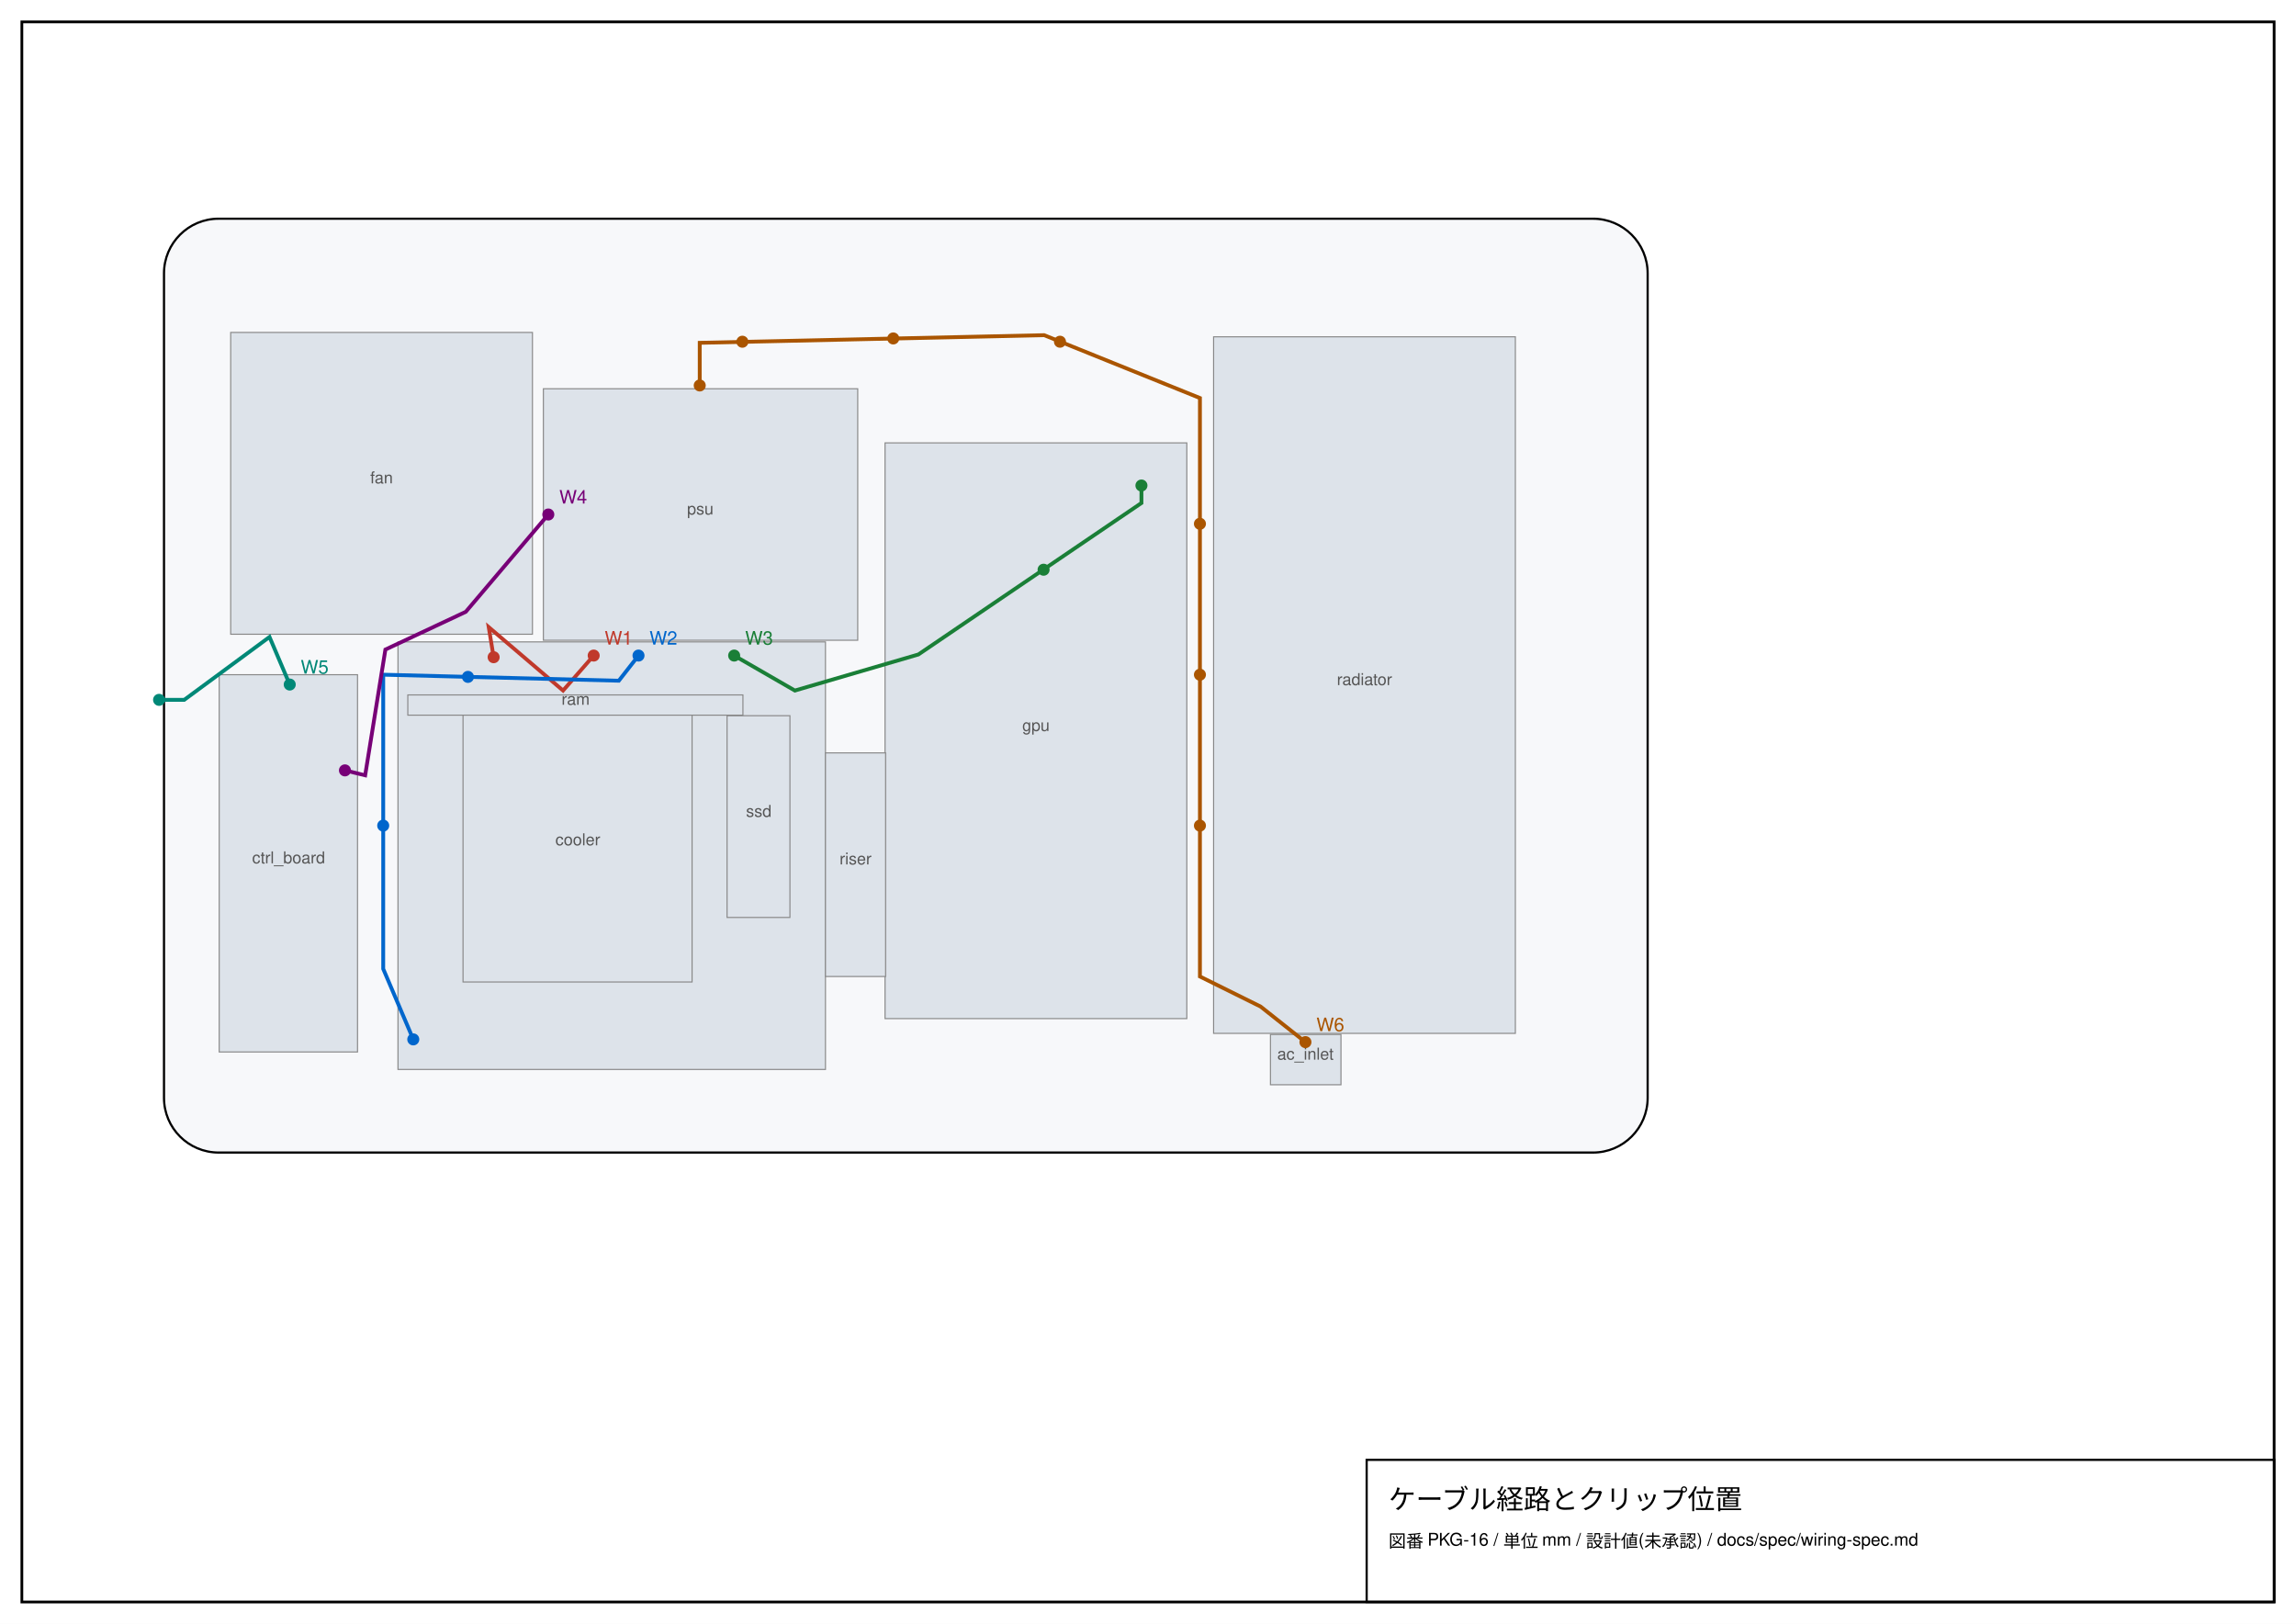
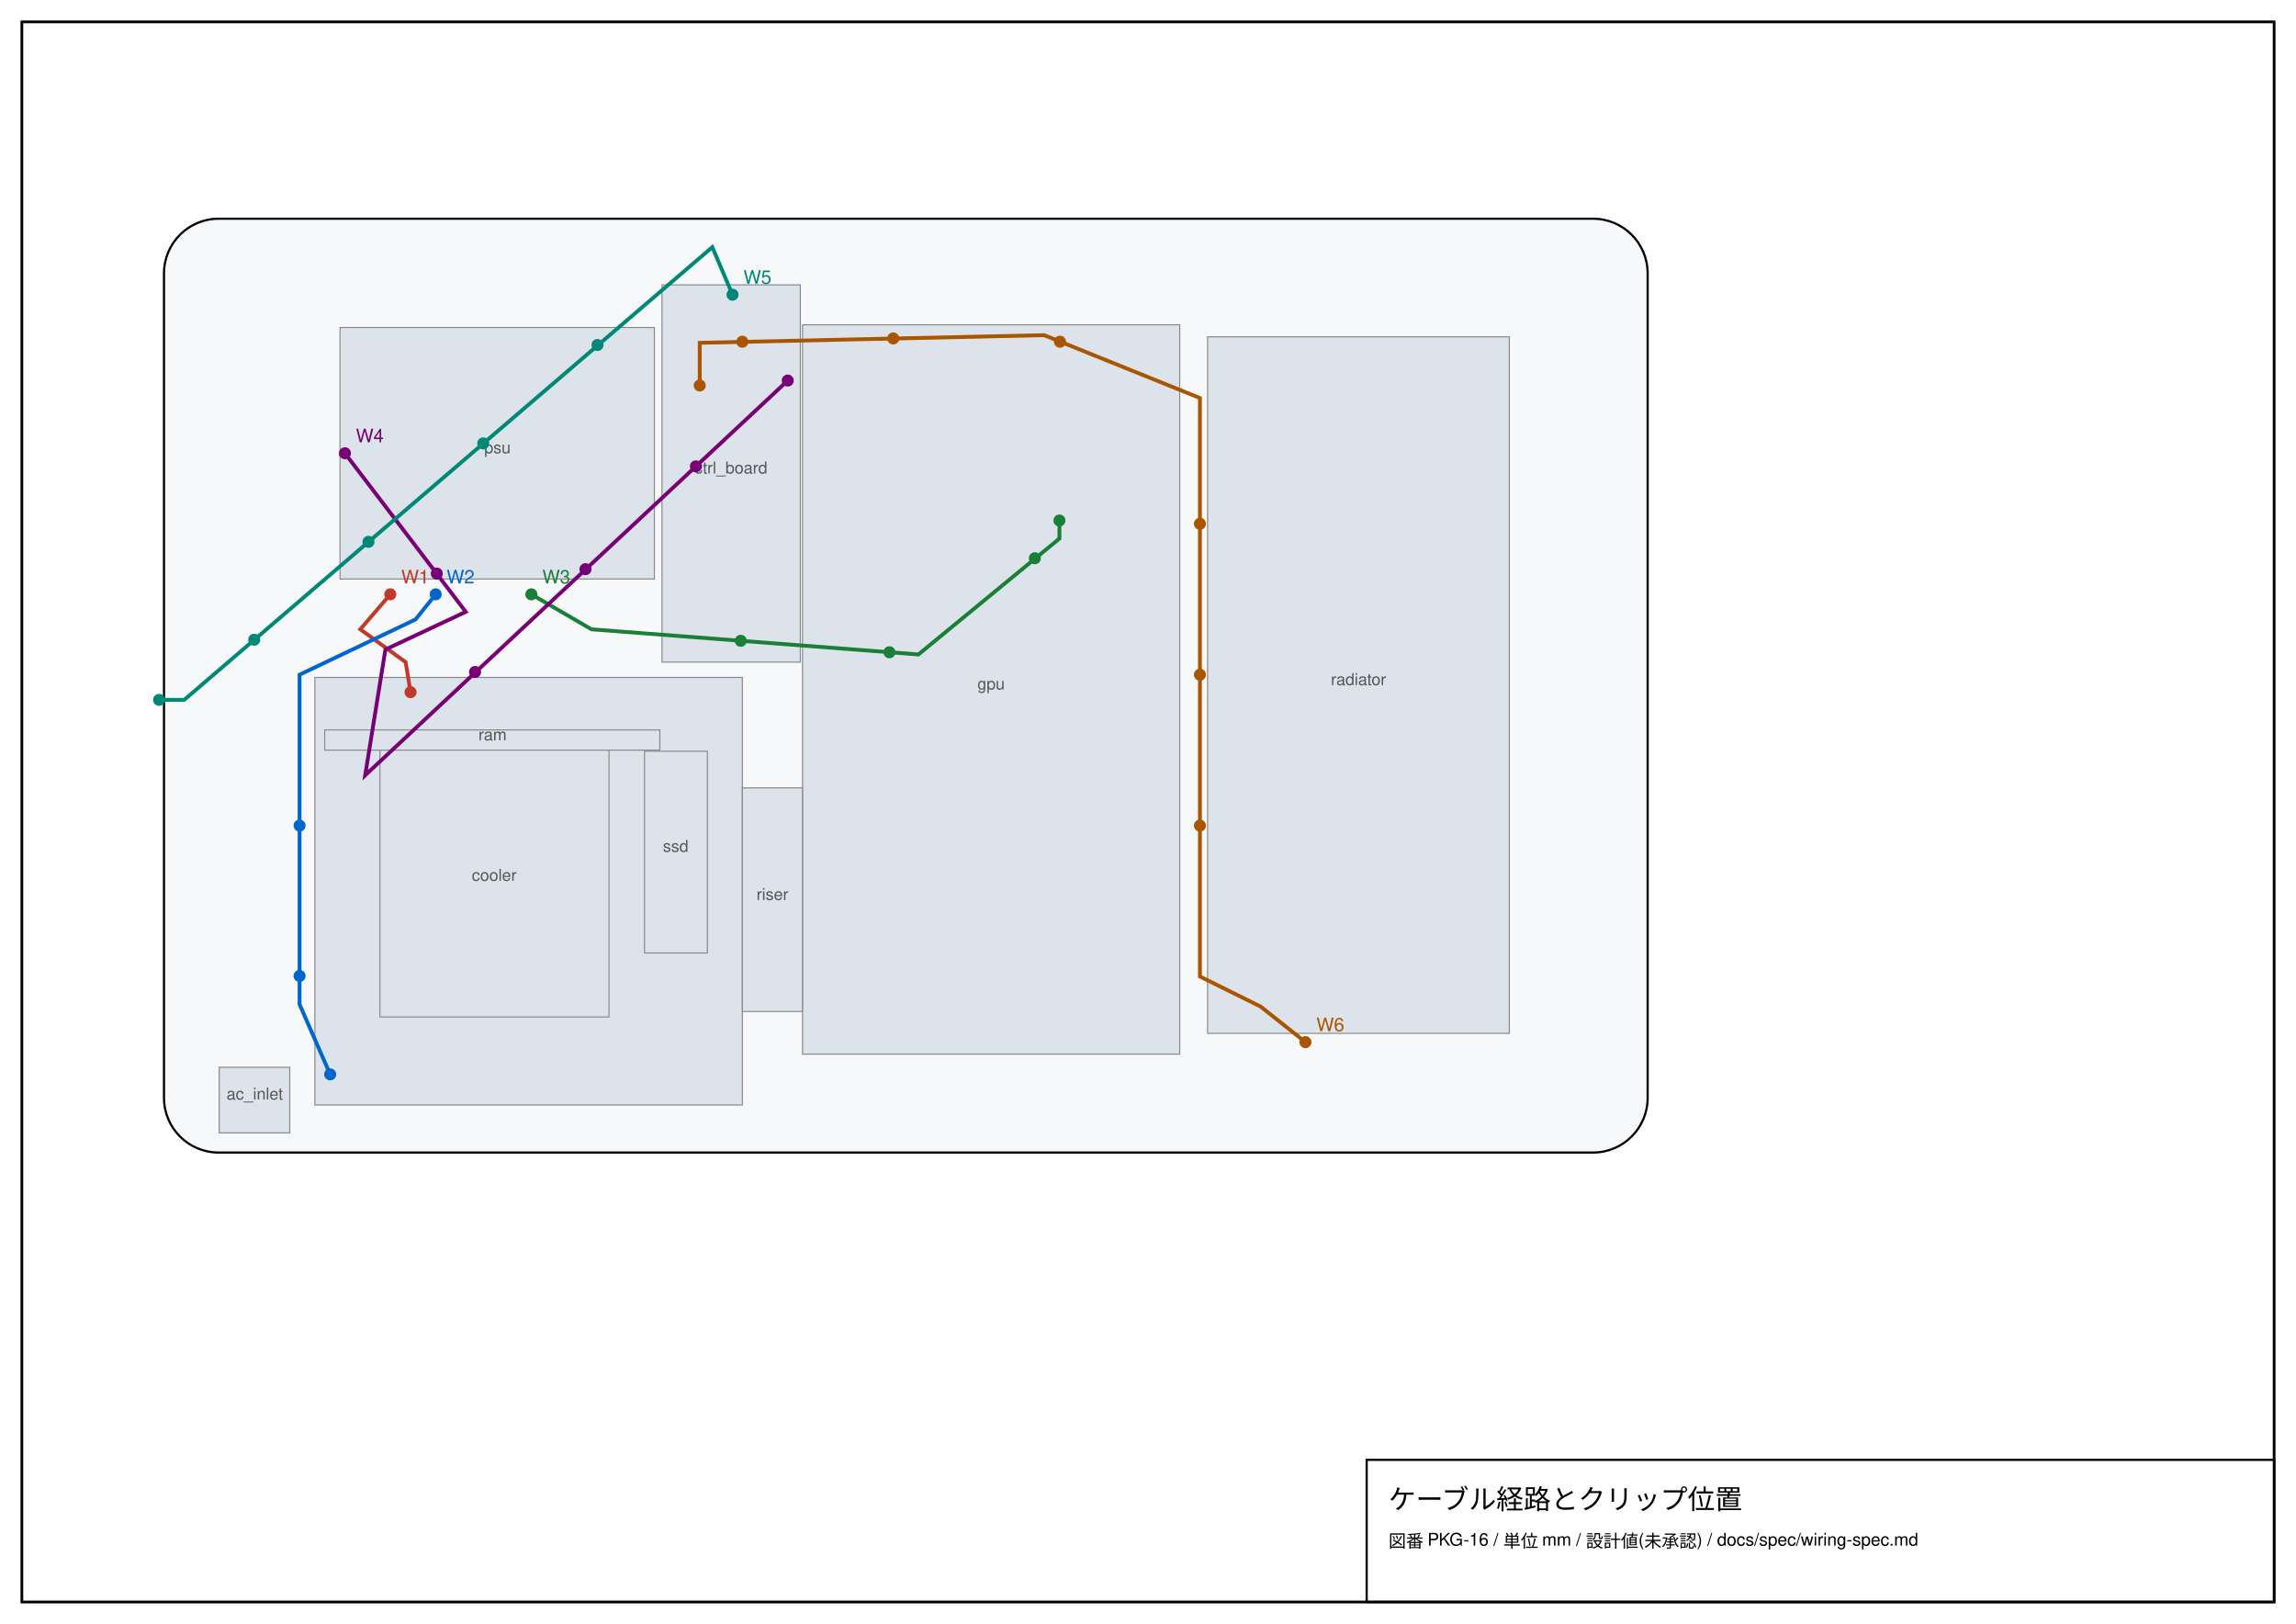
<svg xmlns="http://www.w3.org/2000/svg" viewBox="0 0 420 297" font-family="Helvetica,Arial,sans-serif">
  <rect width="100%" height="100%" fill="#fff" />
  <rect x="4" y="4" width="412" height="289" fill="none" stroke="#000" stroke-width=".5" />
  <rect x="30" y="40" width="271.4" height="170.798" rx="10" fill="#f7f8fa" stroke="#000" stroke-width=".4" />
-   <rect x="72.8" y="117.4" width="78.2" height="78.2" fill="#dde3ea" stroke="#888" stroke-width=".2" />
-   <text x="111.9" y="156.5" font-size="3" text-anchor="middle" fill="#555">board</text>
-   <rect x="84.7" y="129.7" width="41.9" height="49.9" fill="#dde3ea" stroke="#888" stroke-width=".2" />
-   <text x="105.7" y="154.6" font-size="3" text-anchor="middle" fill="#555">cooler</text>
-   <rect x="222.0" y="61.6" width="55.2" height="127.4" fill="#dde3ea" stroke="#888" stroke-width=".2" />
-   <text x="249.6" y="125.3" font-size="3" text-anchor="middle" fill="#555">radiator</text>
-   <rect x="161.9" y="81.0" width="55.2" height="105.3" fill="#dde3ea" stroke="#888" stroke-width=".2" />
-   <text x="189.5" y="133.7" font-size="3" text-anchor="middle" fill="#555">gpu</text>
-   <rect x="151.0" y="137.7" width="11.0" height="40.9" fill="#dde3ea" stroke="#888" stroke-width=".2" />
-   <text x="156.5" y="158.1" font-size="3" text-anchor="middle" fill="#555">riser</text>
-   <rect x="99.4" y="71.1" width="57.5" height="46.0" fill="#dde3ea" stroke="#888" stroke-width=".2" />
-   <text x="128.1" y="94.1" font-size="3" text-anchor="middle" fill="#555">psu</text>
-   <rect x="42.2" y="60.8" width="55.2" height="55.2" fill="#dde3ea" stroke="#888" stroke-width=".2" />
-   <text x="69.8" y="88.4" font-size="3" text-anchor="middle" fill="#555">fan</text>
-   <rect x="40.1" y="123.4" width="25.3" height="69.0" fill="#dde3ea" stroke="#888" stroke-width=".2" />
-   <text x="52.8" y="157.9" font-size="3" text-anchor="middle" fill="#555">ctrl_board</text>
-   <rect x="133.0" y="130.9" width="11.5" height="36.9" fill="#dde3ea" stroke="#888" stroke-width=".2" />
-   <text x="138.8" y="149.4" font-size="3" text-anchor="middle" fill="#555">ssd</text>
-   <rect x="74.6" y="127.1" width="61.3" height="3.7" fill="#dde3ea" stroke="#888" stroke-width=".2" />
-   <text x="105.3" y="128.9" font-size="3" text-anchor="middle" fill="#555">ram</text>
-   <rect x="232.4" y="189.2" width="12.9" height="9.2" fill="#dde3ea" stroke="#888" stroke-width=".2" />
-   <text x="238.8" y="193.8" font-size="3" text-anchor="middle" fill="#555">ac_inlet</text>
-   <polyline fill="none" stroke="#c0392b" stroke-width=".7" points="108.6,119.9 103.0,126.3 89.4,114.7 90.3,120.2" />
-   <circle cx="108.6" cy="119.9" r="1.1" fill="#c0392b" />
-   <circle cx="90.3" cy="120.2" r="1.1" fill="#c0392b" />
-   <text x="110.6" y="117.9" font-size="3.4" fill="#c0392b">W1</text>
-   <polyline fill="none" stroke="#06c" stroke-width=".7" points="116.8,119.9 113.2,124.5 70.1,123.4 70.1,177.2 75.6,190.1" />
-   <circle cx="116.8" cy="119.9" r="1.1" fill="#06c" />
-   <circle cx="85.6" cy="123.8" r="1.1" fill="#06c" />
-   <circle cx="70.1" cy="151.0" r="1.1" fill="#06c" />
-   <circle cx="75.6" cy="190.1" r="1.1" fill="#06c" />
-   <text x="118.8" y="117.9" font-size="3.4" fill="#06c">W2</text>
-   <polyline fill="none" stroke="#1a7f37" stroke-width=".7" points="134.3,119.9 145.4,126.3 168.0,119.7 208.8,92.0 208.8,88.8" />
-   <circle cx="134.3" cy="119.9" r="1.1" fill="#1a7f37" />
-   <circle cx="190.9" cy="104.2" r="1.1" fill="#1a7f37" />
-   <circle cx="208.8" cy="88.8" r="1.1" fill="#1a7f37" />
-   <text x="136.3" y="117.9" font-size="3.4" fill="#1a7f37">W3</text>
+   <rect x="57.6" y="123.9" width="78.2" height="78.2" fill="#dde3ea" stroke="#888" stroke-width=".2" />
+   <text x="96.7" y="163.0" font-size="3" text-anchor="middle" fill="#555">board</text>
+   <rect x="69.5" y="136.1" width="41.9" height="49.9" fill="#dde3ea" stroke="#888" stroke-width=".2" />
+   <text x="90.4" y="161.1" font-size="3" text-anchor="middle" fill="#555">cooler</text>
+   <rect x="220.9" y="61.6" width="55.2" height="127.4" fill="#dde3ea" stroke="#888" stroke-width=".2" />
+   <text x="248.5" y="125.3" font-size="3" text-anchor="middle" fill="#555">radiator</text>
+   <rect x="146.8" y="59.4" width="69.0" height="133.4" fill="#dde3ea" stroke="#888" stroke-width=".2" />
+   <text x="181.3" y="126.1" font-size="3" text-anchor="middle" fill="#555">gpu</text>
+   <rect x="135.8" y="144.1" width="11.0" height="40.9" fill="#dde3ea" stroke="#888" stroke-width=".2" />
+   <text x="141.3" y="164.6" font-size="3" text-anchor="middle" fill="#555">riser</text>
+   <rect x="62.2" y="59.9" width="57.5" height="46.0" fill="#dde3ea" stroke="#888" stroke-width=".2" />
+   <text x="91.0" y="82.9" font-size="3" text-anchor="middle" fill="#555">psu</text>
+   <rect x="121.1" y="52.1" width="25.3" height="69.0" fill="#dde3ea" stroke="#888" stroke-width=".2" />
+   <text x="133.7" y="86.6" font-size="3" text-anchor="middle" fill="#555">ctrl_board</text>
+   <rect x="117.9" y="137.4" width="11.5" height="36.9" fill="#dde3ea" stroke="#888" stroke-width=".2" />
+   <text x="123.6" y="155.8" font-size="3" text-anchor="middle" fill="#555">ssd</text>
+   <rect x="59.4" y="133.5" width="61.3" height="3.7" fill="#dde3ea" stroke="#888" stroke-width=".2" />
+   <text x="90.1" y="135.4" font-size="3" text-anchor="middle" fill="#555">ram</text>
+   <rect x="40.1" y="195.2" width="12.9" height="12.0" fill="#dde3ea" stroke="#888" stroke-width=".2" />
+   <text x="46.6" y="201.1" font-size="3" text-anchor="middle" fill="#555">ac_inlet</text>
+   <polyline fill="none" stroke="#c0392b" stroke-width=".7" points="71.4,108.7 65.9,115.1 74.2,121.1 75.1,126.6" />
+   <circle cx="71.4" cy="108.7" r="1.1" fill="#c0392b" />
+   <circle cx="75.1" cy="126.6" r="1.1" fill="#c0392b" />
+   <text x="73.4" y="106.7" font-size="3.4" fill="#c0392b">W1</text>
+   <polyline fill="none" stroke="#06c" stroke-width=".7" points="79.7,108.7 76.0,113.3 54.8,123.4 54.8,183.7 60.4,196.5" />
+   <circle cx="79.7" cy="108.7" r="1.1" fill="#06c" />
+   <circle cx="54.8" cy="151.0" r="1.1" fill="#06c" />
+   <circle cx="54.8" cy="178.5" r="1.1" fill="#06c" />
+   <circle cx="60.4" cy="196.5" r="1.1" fill="#06c" />
+   <text x="81.7" y="106.7" font-size="3.4" fill="#06c">W2</text>
+   <polyline fill="none" stroke="#1a7f37" stroke-width=".7" points="97.2,108.7 108.2,115.1 168.0,119.7 193.8,98.5 193.8,95.2" />
+   <circle cx="97.2" cy="108.7" r="1.1" fill="#1a7f37" />
+   <circle cx="135.5" cy="117.2" r="1.1" fill="#1a7f37" />
+   <circle cx="162.7" cy="119.3" r="1.1" fill="#1a7f37" />
+   <circle cx="189.3" cy="102.1" r="1.1" fill="#1a7f37" />
+   <circle cx="193.8" cy="95.2" r="1.1" fill="#1a7f37" />
+   <text x="99.2" y="106.7" font-size="3.4" fill="#1a7f37">W3</text>
  <polyline fill="none" stroke="#a50" stroke-width=".7" points="238.8,190.6 230.6,184.1 219.5,178.6 219.5,72.8 191.0,61.3 128.0,62.7 128.0,70.5" />
  <circle cx="238.8" cy="190.6" r="1.1" fill="#a50" />
  <circle cx="219.5" cy="151.0" r="1.1" fill="#a50" />
  <circle cx="219.5" cy="123.4" r="1.1" fill="#a50" />
  <circle cx="219.5" cy="95.8" r="1.1" fill="#a50" />
  <circle cx="193.9" cy="62.5" r="1.1" fill="#a50" />
  <circle cx="163.4" cy="61.9" r="1.1" fill="#a50" />
  <circle cx="135.8" cy="62.5" r="1.1" fill="#a50" />
  <circle cx="128.0" cy="70.5" r="1.1" fill="#a50" />
  <text x="240.8" y="188.6" font-size="3.4" fill="#a50">W6</text>
-   <polyline fill="none" stroke="#707" stroke-width=".7" points="100.3,94.1 85.2,111.9 70.5,118.8 66.8,141.8 63.1,140.9" />
-   <circle cx="100.3" cy="94.1" r="1.1" fill="#707" />
-   <circle cx="63.1" cy="140.9" r="1.1" fill="#707" />
-   <text x="102.3" y="92.1" font-size="3.4" fill="#707">W4</text>
-   <polyline fill="none" stroke="#087" stroke-width=".7" points="53.0,125.2 49.3,116.5 33.7,128.0 29.1,128.0" />
-   <circle cx="53.0" cy="125.2" r="1.1" fill="#087" />
+   <polyline fill="none" stroke="#707" stroke-width=".7" points="63.1,82.9 85.2,111.9 70.5,118.8 66.8,141.8 144.1,69.6" />
+   <circle cx="63.1" cy="82.9" r="1.1" fill="#707" />
+   <circle cx="79.9" cy="104.9" r="1.1" fill="#707" />
+   <circle cx="86.9" cy="122.9" r="1.1" fill="#707" />
+   <circle cx="107.1" cy="104.1" r="1.1" fill="#707" />
+   <circle cx="127.3" cy="85.3" r="1.1" fill="#707" />
+   <circle cx="144.1" cy="69.6" r="1.1" fill="#707" />
+   <text x="65.1" y="80.9" font-size="3.4" fill="#707">W4</text>
+   <polyline fill="none" stroke="#087" stroke-width=".7" points="134.0,53.9 130.3,45.2 33.7,128.0 29.1,128.0" />
+   <circle cx="134.0" cy="53.9" r="1.1" fill="#087" />
+   <circle cx="109.3" cy="63.1" r="1.1" fill="#087" />
+   <circle cx="88.4" cy="81.1" r="1.1" fill="#087" />
+   <circle cx="67.4" cy="99.1" r="1.1" fill="#087" />
+   <circle cx="46.5" cy="117.0" r="1.1" fill="#087" />
  <circle cx="29.1" cy="128.0" r="1.1" fill="#087" />
-   <text x="55.0" y="123.2" font-size="3.4" fill="#087">W5</text>
+   <text x="136.0" y="51.9" font-size="3.4" fill="#087">W5</text>
  <rect x="250" y="267" width="166" height="26" fill="none" stroke="#000" stroke-width=".4" />
  <text x="254" y="276" font-size="5">ケーブル経路とクリップ位置</text>
  <text x="254" y="283" font-size="3.2">図番 PKG-16 / 単位 mm / 設計値(未承認) / docs/spec/wiring-spec.md</text>
</svg>
